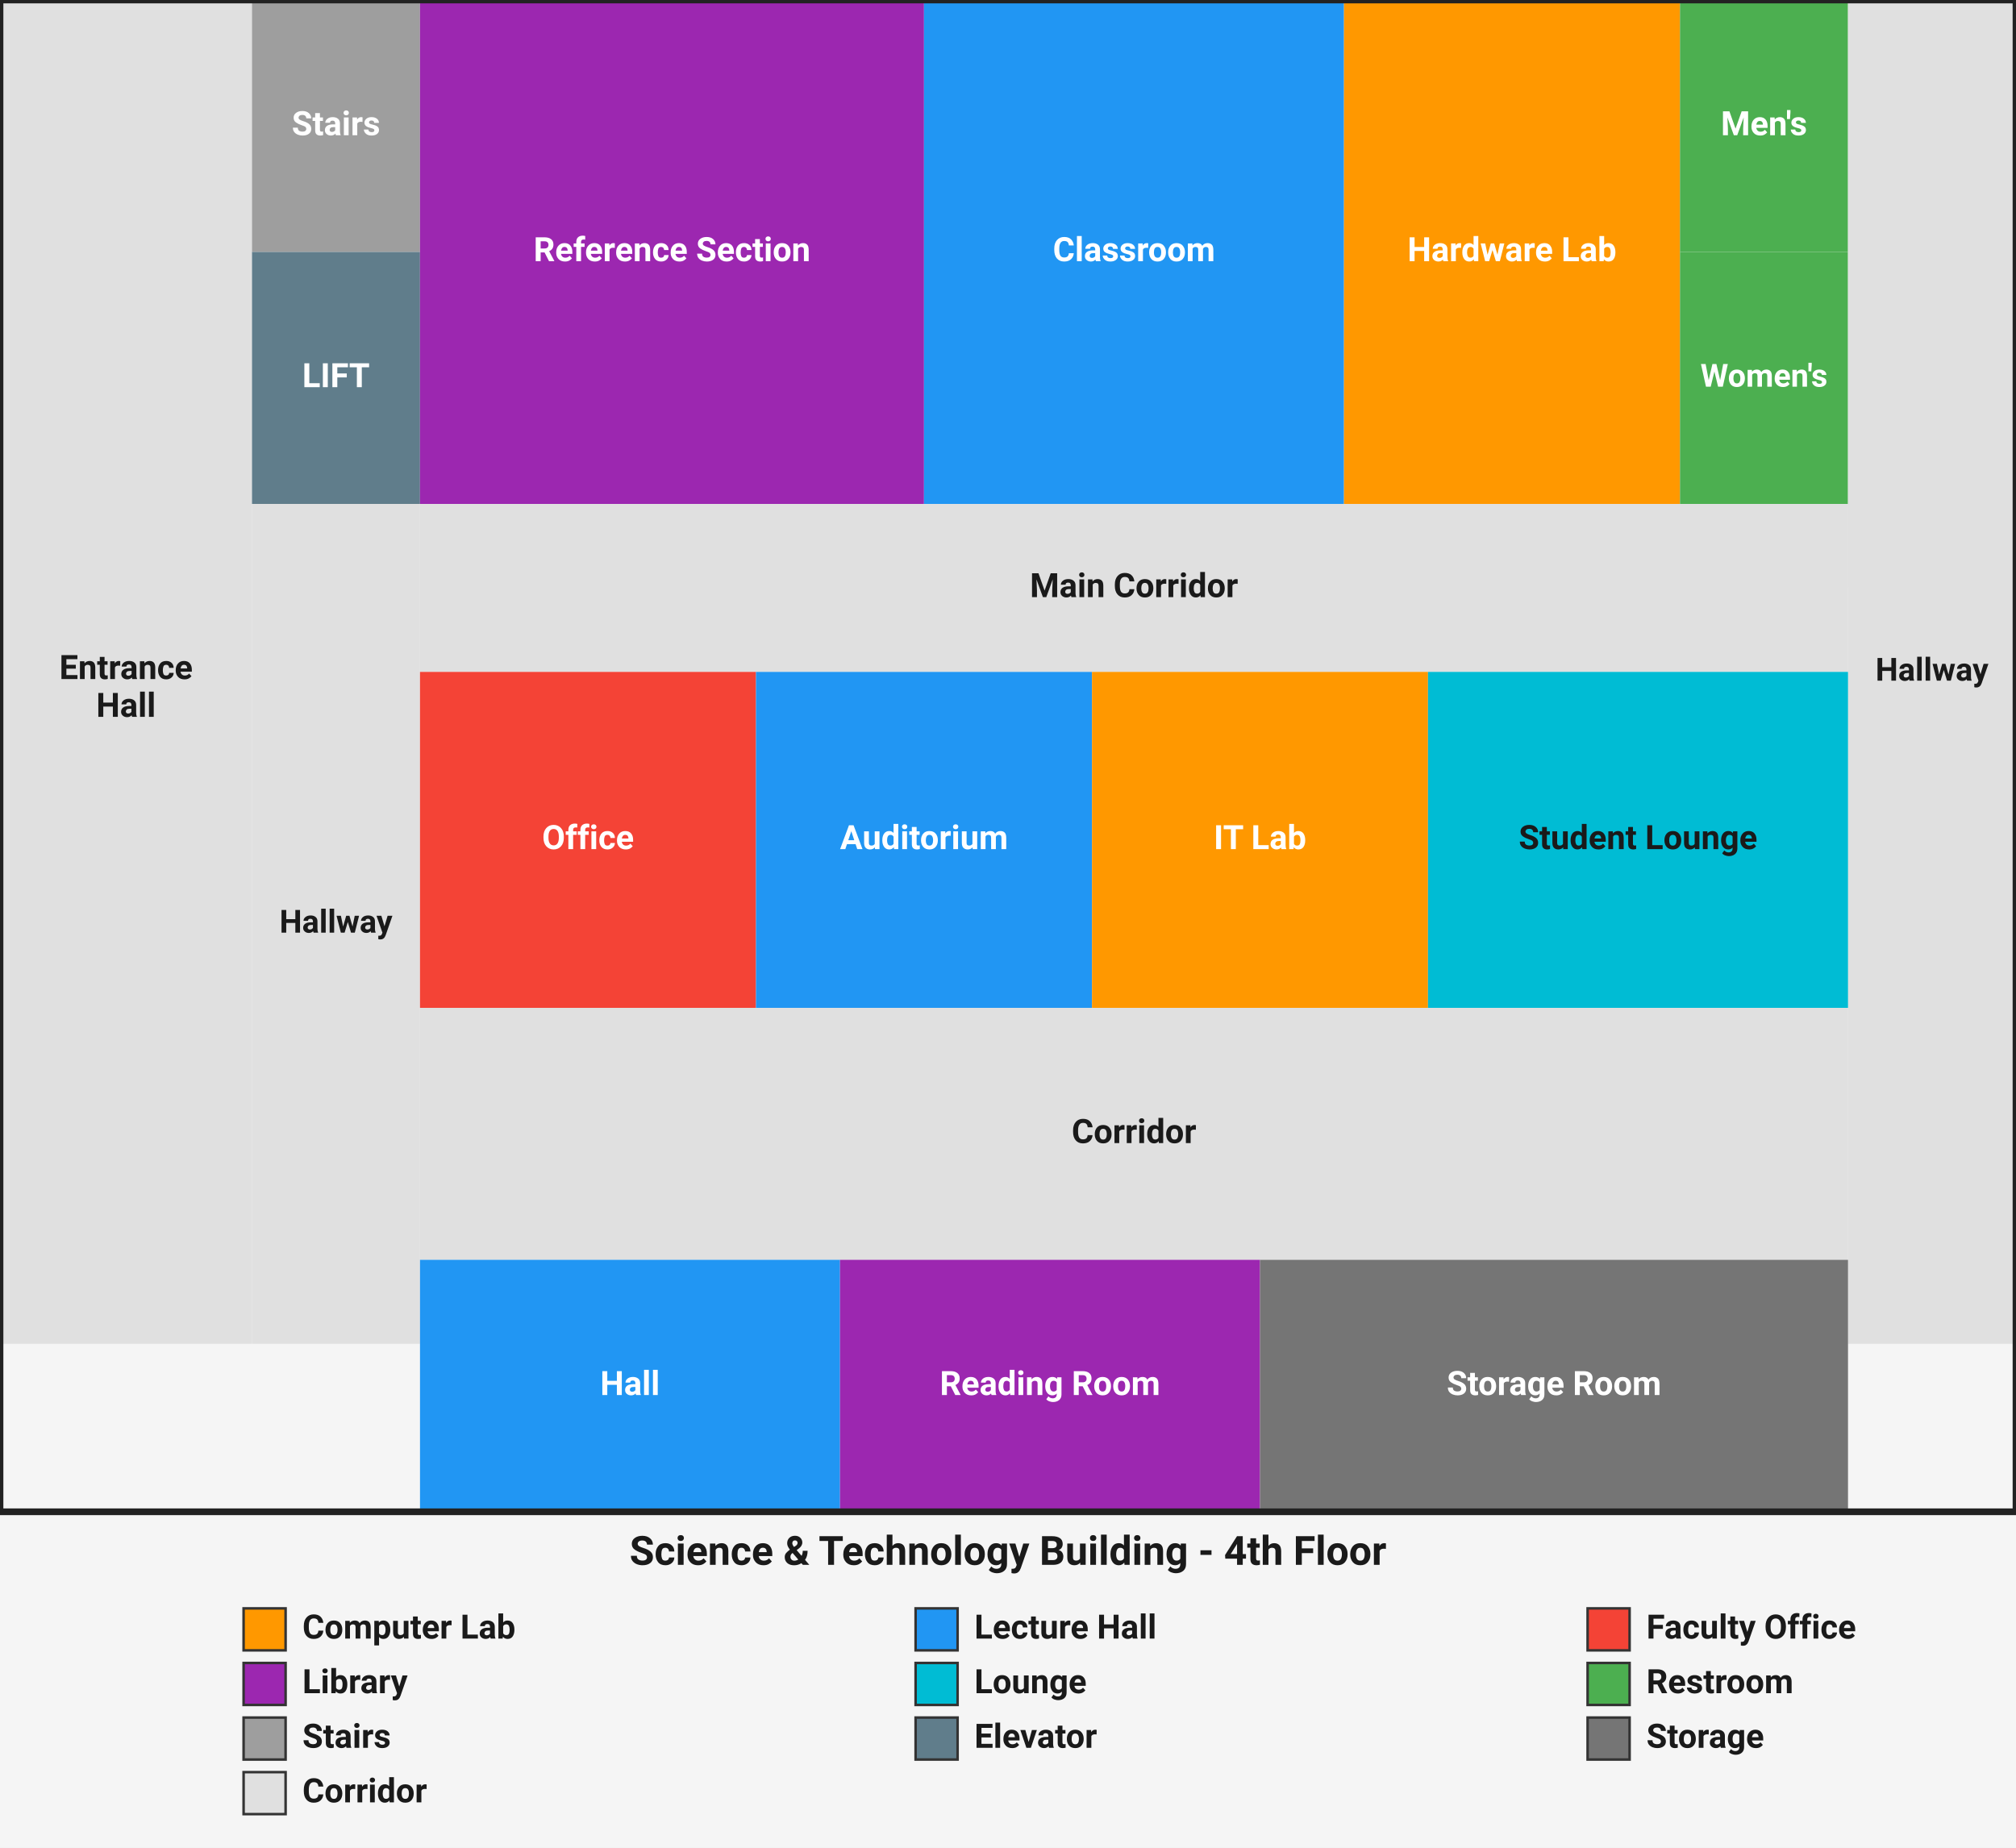
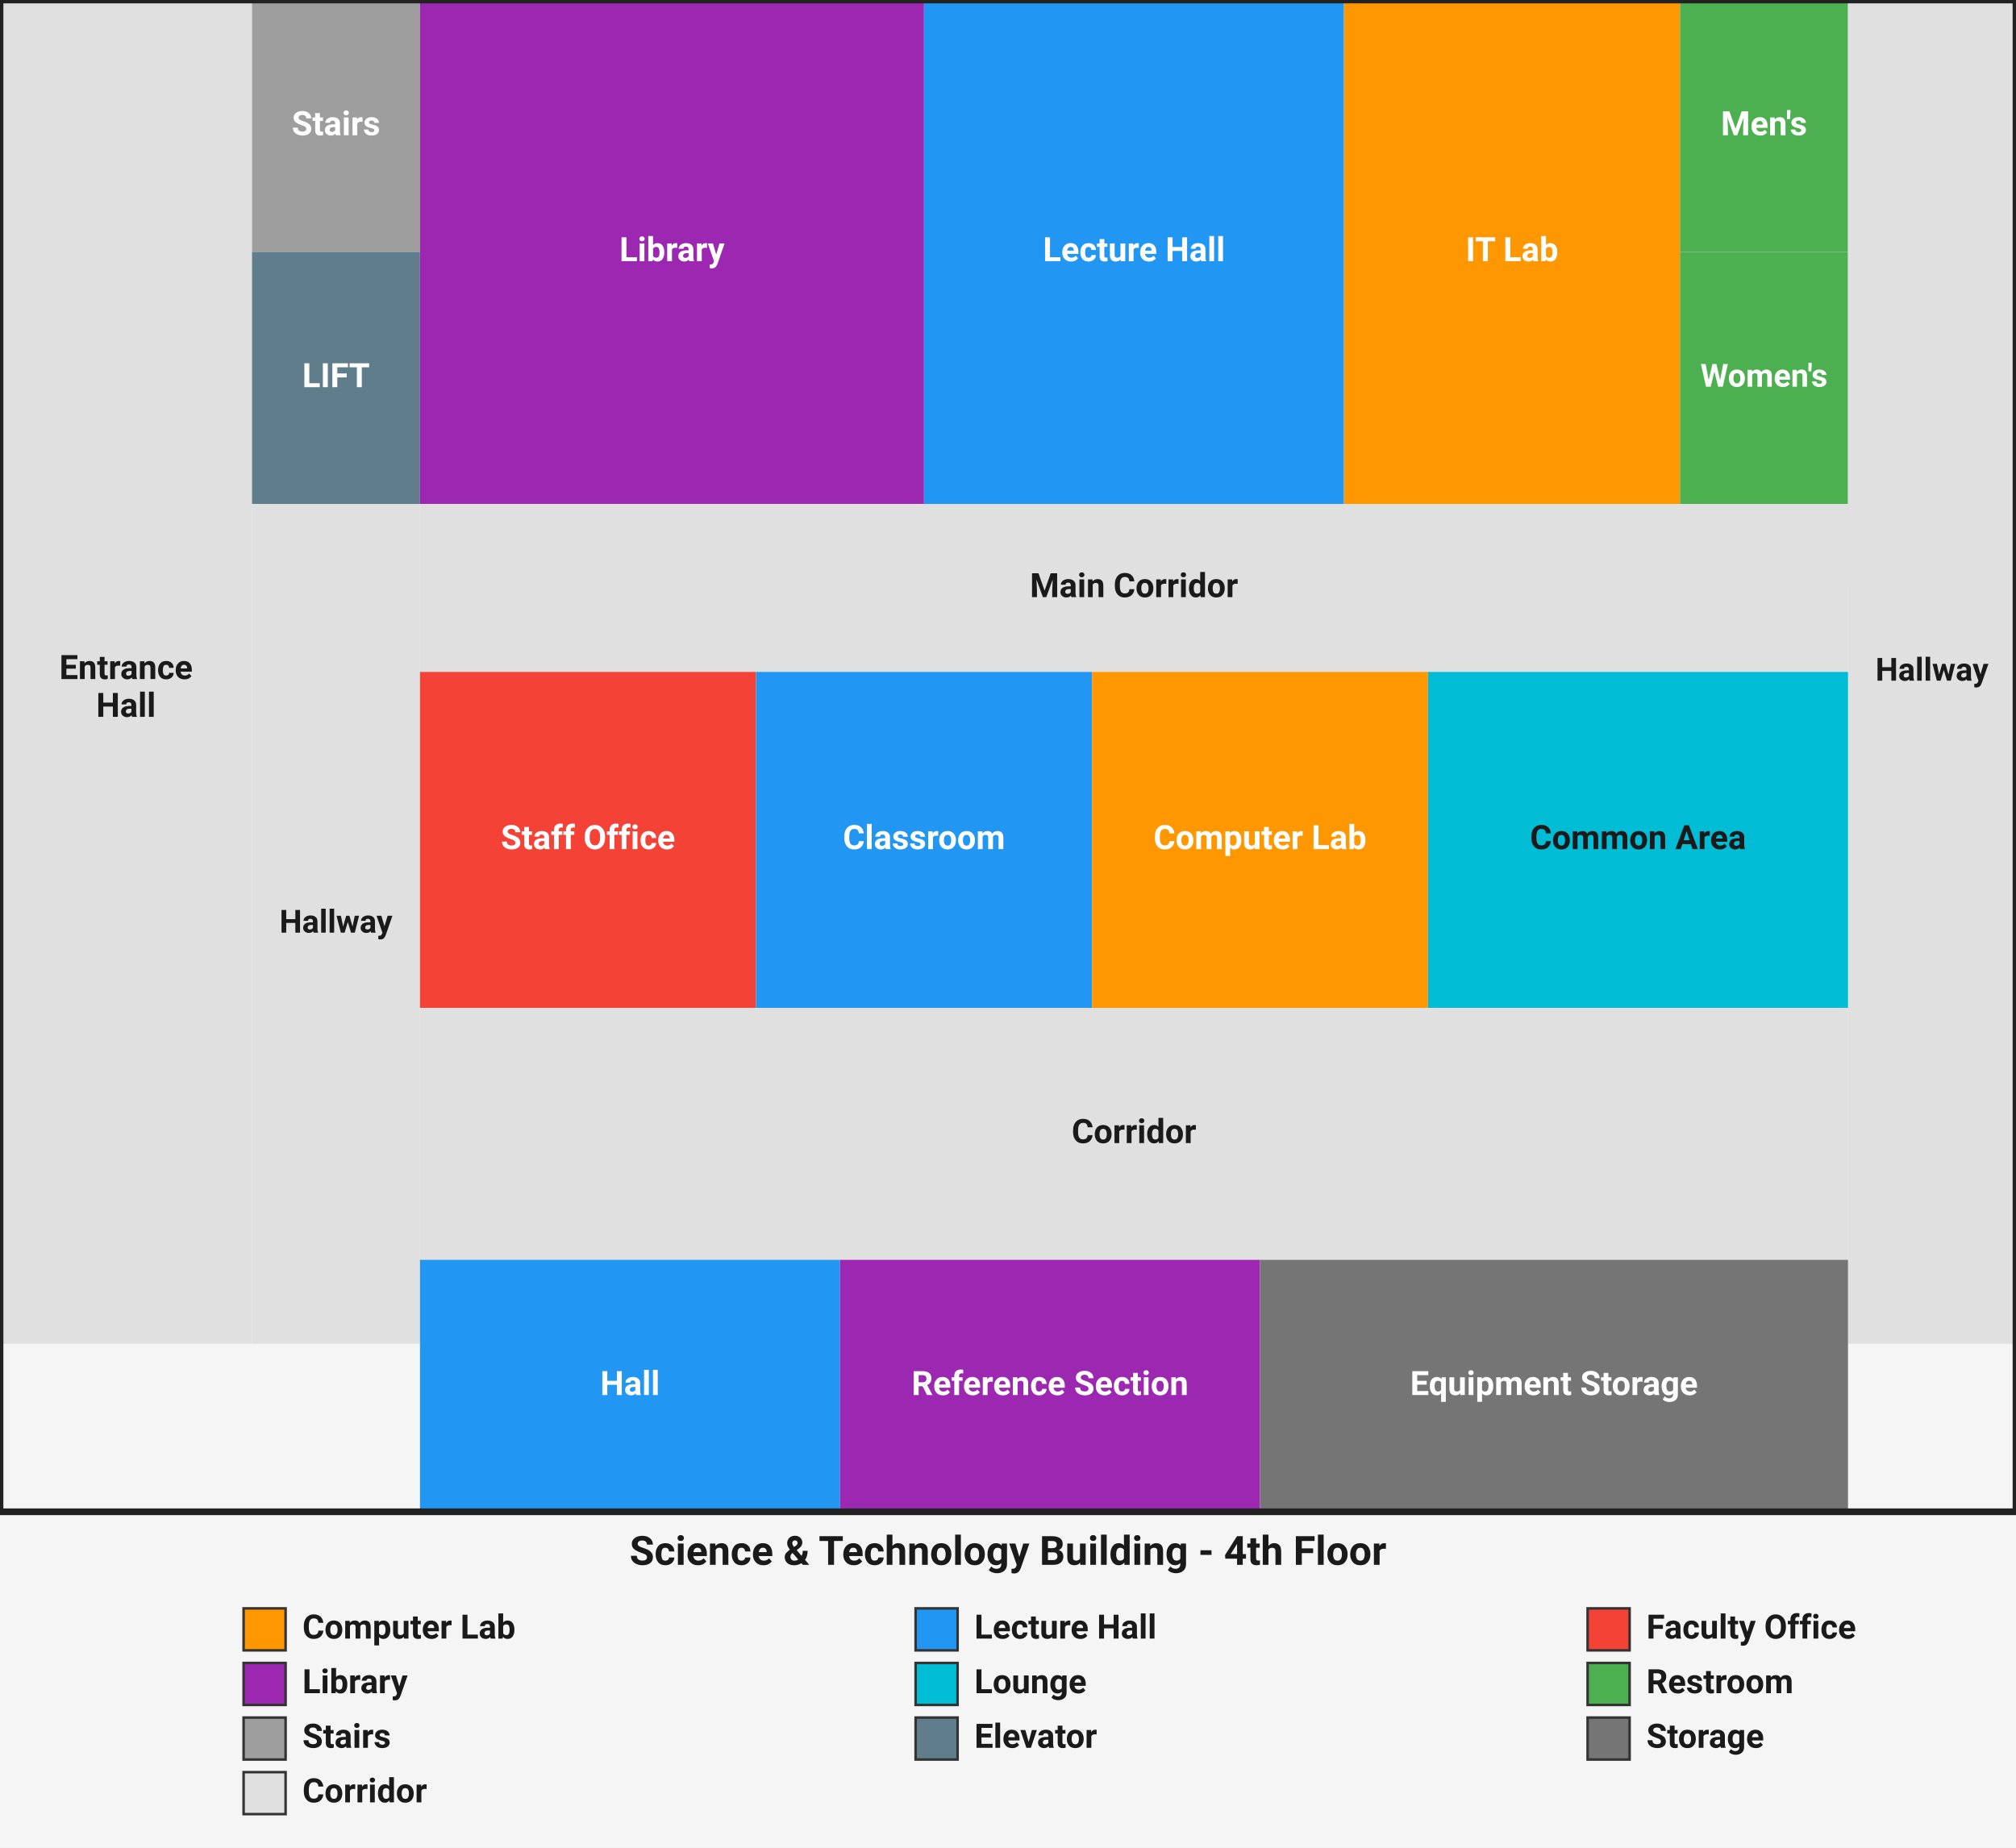
<svg xmlns="http://www.w3.org/2000/svg" viewBox="0 0 2400 2200" width="2400" height="2200" style="display:block; max-width:100%; height:auto;">
  <defs>
    <style>
      text { 
        -webkit-font-smoothing: antialiased;
        -moz-osx-font-smoothing: grayscale;
      }
    </style>
  </defs>
  <rect x="0" y="0" width="2400" height="2200" fill="#f5f5f5" />
  <rect x="0" y="0" width="300" height="1600" fill="#E0E0E0" stroke="none" />
  <g>
    <text x="150.0" y="797.5" font-family="Roboto,Segoe UI,Arial,sans-serif" font-size="40" font-weight="600" fill="#1a1a1a" text-anchor="middle" dominant-baseline="middle">
                  Entrance
                </text>
    <text x="150.0" y="842.5" font-family="Roboto,Segoe UI,Arial,sans-serif" font-size="40" font-weight="600" fill="#1a1a1a" text-anchor="middle" dominant-baseline="middle">
                  Hall
                </text>
  </g>
  <rect x="300" y="0" width="200" height="300" fill="#9E9E9E" stroke="none" />
  <text x="400.0" y="150.0" font-family="Roboto,Segoe UI,Arial,sans-serif" font-size="40" font-weight="600" fill="white" text-anchor="middle" dominant-baseline="middle">
              Stairs
            </text>
  <rect x="300" y="300" width="200" height="300" fill="#607D8B" stroke="none" />
  <text x="400.0" y="450.0" font-family="Roboto,Segoe UI,Arial,sans-serif" font-size="40" font-weight="600" fill="white" text-anchor="middle" dominant-baseline="middle">
              LIFT
            </text>
  <rect x="300" y="600" width="200" height="1000" fill="#E0E0E0" stroke="none" />
  <text x="400.0" y="1100.0" font-family="Roboto,Segoe UI,Arial,sans-serif" font-size="38" font-weight="600" fill="#1a1a1a" text-anchor="middle" dominant-baseline="middle">
              Hallway
            </text>
  <rect x="500" y="0" width="600" height="600" fill="#9C27B0" stroke="none" />
  <text x="800.0" y="300.0" font-family="Roboto,Segoe UI,Arial,sans-serif" font-size="40" font-weight="600" fill="white" text-anchor="middle" dominant-baseline="middle">
-               Reference Section
+               Library
            </text>
  <rect x="1100" y="0" width="500" height="600" fill="#2196F3" stroke="none" />
  <text x="1350.0" y="300.0" font-family="Roboto,Segoe UI,Arial,sans-serif" font-size="40" font-weight="600" fill="white" text-anchor="middle" dominant-baseline="middle">
-               Classroom
+               Lecture Hall
            </text>
  <rect x="1600" y="0" width="400" height="600" fill="#FF9800" stroke="none" />
  <text x="1800.0" y="300.0" font-family="Roboto,Segoe UI,Arial,sans-serif" font-size="40" font-weight="600" fill="white" text-anchor="middle" dominant-baseline="middle">
-               Hardware Lab
+               IT Lab
            </text>
  <rect x="2000" y="0" width="200" height="300" fill="#4CAF50" stroke="none" />
  <text x="2100.0" y="150.0" font-family="Roboto,Segoe UI,Arial,sans-serif" font-size="40" font-weight="600" fill="white" text-anchor="middle" dominant-baseline="middle">
              Men's
            </text>
  <rect x="2000" y="300" width="200" height="300" fill="#4CAF50" stroke="none" />
  <text x="2100.0" y="450.0" font-family="Roboto,Segoe UI,Arial,sans-serif" font-size="38" font-weight="600" fill="white" text-anchor="middle" dominant-baseline="middle">
              Women's
            </text>
  <rect x="2000" y="600" width="200" height="100" fill="#E0E0E0" stroke="none" />
  <rect x="2200" y="0" width="200" height="1600" fill="#E0E0E0" stroke="none" />
  <text x="2300.0" y="800.0" font-family="Roboto,Segoe UI,Arial,sans-serif" font-size="38" font-weight="600" fill="#1a1a1a" text-anchor="middle" dominant-baseline="middle">
              Hallway
            </text>
  <rect x="500" y="600" width="1700" height="200" fill="#E0E0E0" stroke="none" />
  <text x="1350.0" y="700.0" font-family="Roboto,Segoe UI,Arial,sans-serif" font-size="40" font-weight="600" fill="#1a1a1a" text-anchor="middle" dominant-baseline="middle">
              Main Corridor
            </text>
  <rect x="500" y="800" width="400" height="400" fill="#F44336" stroke="none" />
  <text x="700.0" y="1000.0" font-family="Roboto,Segoe UI,Arial,sans-serif" font-size="40" font-weight="600" fill="white" text-anchor="middle" dominant-baseline="middle">
-               Office
+               Staff Office
            </text>
  <rect x="900" y="800" width="400" height="400" fill="#2196F3" stroke="none" />
  <text x="1100.0" y="1000.0" font-family="Roboto,Segoe UI,Arial,sans-serif" font-size="40" font-weight="600" fill="white" text-anchor="middle" dominant-baseline="middle">
-               Auditorium
+               Classroom
            </text>
  <rect x="1300" y="800" width="400" height="400" fill="#FF9800" stroke="none" />
  <text x="1500.0" y="1000.0" font-family="Roboto,Segoe UI,Arial,sans-serif" font-size="40" font-weight="600" fill="white" text-anchor="middle" dominant-baseline="middle">
-               IT Lab
+               Computer Lab
            </text>
  <rect x="1700" y="800" width="500" height="400" fill="#00BCD4" stroke="none" />
  <text x="1950.0" y="1000.0" font-family="Roboto,Segoe UI,Arial,sans-serif" font-size="40" font-weight="600" fill="#1a1a1a" text-anchor="middle" dominant-baseline="middle">
-               Student Lounge
+               Common Area
            </text>
  <rect x="500" y="1200" width="1700" height="300" fill="#E0E0E0" stroke="none" />
  <text x="1350.0" y="1350.0" font-family="Roboto,Segoe UI,Arial,sans-serif" font-size="40" font-weight="600" fill="#1a1a1a" text-anchor="middle" dominant-baseline="middle">
              Corridor
            </text>
  <rect x="500" y="1500" width="500" height="300" fill="#2196F3" stroke="none" />
  <text x="750.0" y="1650.0" font-family="Roboto,Segoe UI,Arial,sans-serif" font-size="40" font-weight="600" fill="white" text-anchor="middle" dominant-baseline="middle">
              Hall
            </text>
  <rect x="1000" y="1500" width="500" height="300" fill="#9C27B0" stroke="none" />
  <text x="1250.0" y="1650.0" font-family="Roboto,Segoe UI,Arial,sans-serif" font-size="40" font-weight="600" fill="white" text-anchor="middle" dominant-baseline="middle">
-               Reading Room
+               Reference Section
            </text>
  <rect x="1500" y="1500" width="700" height="300" fill="#757575" stroke="none" />
  <text x="1850.0" y="1650.0" font-family="Roboto,Segoe UI,Arial,sans-serif" font-size="40" font-weight="600" fill="white" text-anchor="middle" dominant-baseline="middle">
-               Storage Room
+               Equipment Storage
            </text>
  <rect x="0" y="0" width="2400" height="1800" fill="none" stroke="#222" stroke-width="8" />
  <text x="1200.0" y="1850" font-family="Roboto,Segoe UI,Arial,sans-serif" font-size="48" font-weight="700" fill="#1a1a1a" text-anchor="middle" dominant-baseline="middle">
          Science &amp; Technology Building - 4th Floor
        </text>
  <rect x="290.0" y="1915.0" width="50" height="50" fill="#FF9800" stroke="#333" stroke-width="3" />
  <text x="360.0" y="1940" font-family="Roboto,Segoe UI,Arial,sans-serif" font-size="40" font-weight="700" fill="#1a1a1a" text-anchor="start" dominant-baseline="middle">
          Computer Lab
        </text>
  <rect x="1090.0" y="1915.0" width="50" height="50" fill="#2196F3" stroke="#333" stroke-width="3" />
  <text x="1160.0" y="1940" font-family="Roboto,Segoe UI,Arial,sans-serif" font-size="40" font-weight="700" fill="#1a1a1a" text-anchor="start" dominant-baseline="middle">
          Lecture Hall
        </text>
  <rect x="1890.0" y="1915.0" width="50" height="50" fill="#F44336" stroke="#333" stroke-width="3" />
  <text x="1960.0" y="1940" font-family="Roboto,Segoe UI,Arial,sans-serif" font-size="40" font-weight="700" fill="#1a1a1a" text-anchor="start" dominant-baseline="middle">
          Faculty Office
        </text>
  <rect x="290.0" y="1980.0" width="50" height="50" fill="#9C27B0" stroke="#333" stroke-width="3" />
  <text x="360.0" y="2005" font-family="Roboto,Segoe UI,Arial,sans-serif" font-size="40" font-weight="700" fill="#1a1a1a" text-anchor="start" dominant-baseline="middle">
          Library
        </text>
  <rect x="1090.0" y="1980.0" width="50" height="50" fill="#00BCD4" stroke="#333" stroke-width="3" />
  <text x="1160.0" y="2005" font-family="Roboto,Segoe UI,Arial,sans-serif" font-size="40" font-weight="700" fill="#1a1a1a" text-anchor="start" dominant-baseline="middle">
          Lounge
        </text>
  <rect x="1890.0" y="1980.0" width="50" height="50" fill="#4CAF50" stroke="#333" stroke-width="3" />
  <text x="1960.0" y="2005" font-family="Roboto,Segoe UI,Arial,sans-serif" font-size="40" font-weight="700" fill="#1a1a1a" text-anchor="start" dominant-baseline="middle">
          Restroom
        </text>
  <rect x="290.0" y="2045.0" width="50" height="50" fill="#9E9E9E" stroke="#333" stroke-width="3" />
  <text x="360.0" y="2070" font-family="Roboto,Segoe UI,Arial,sans-serif" font-size="40" font-weight="700" fill="#1a1a1a" text-anchor="start" dominant-baseline="middle">
          Stairs
        </text>
  <rect x="1090.0" y="2045.0" width="50" height="50" fill="#607D8B" stroke="#333" stroke-width="3" />
  <text x="1160.0" y="2070" font-family="Roboto,Segoe UI,Arial,sans-serif" font-size="40" font-weight="700" fill="#1a1a1a" text-anchor="start" dominant-baseline="middle">
          Elevator
        </text>
  <rect x="1890.0" y="2045.0" width="50" height="50" fill="#757575" stroke="#333" stroke-width="3" />
  <text x="1960.0" y="2070" font-family="Roboto,Segoe UI,Arial,sans-serif" font-size="40" font-weight="700" fill="#1a1a1a" text-anchor="start" dominant-baseline="middle">
          Storage
        </text>
  <rect x="290.0" y="2110.0" width="50" height="50" fill="#E0E0E0" stroke="#333" stroke-width="3" />
  <text x="360.0" y="2135" font-family="Roboto,Segoe UI,Arial,sans-serif" font-size="40" font-weight="700" fill="#1a1a1a" text-anchor="start" dominant-baseline="middle">
          Corridor
        </text>
</svg>
